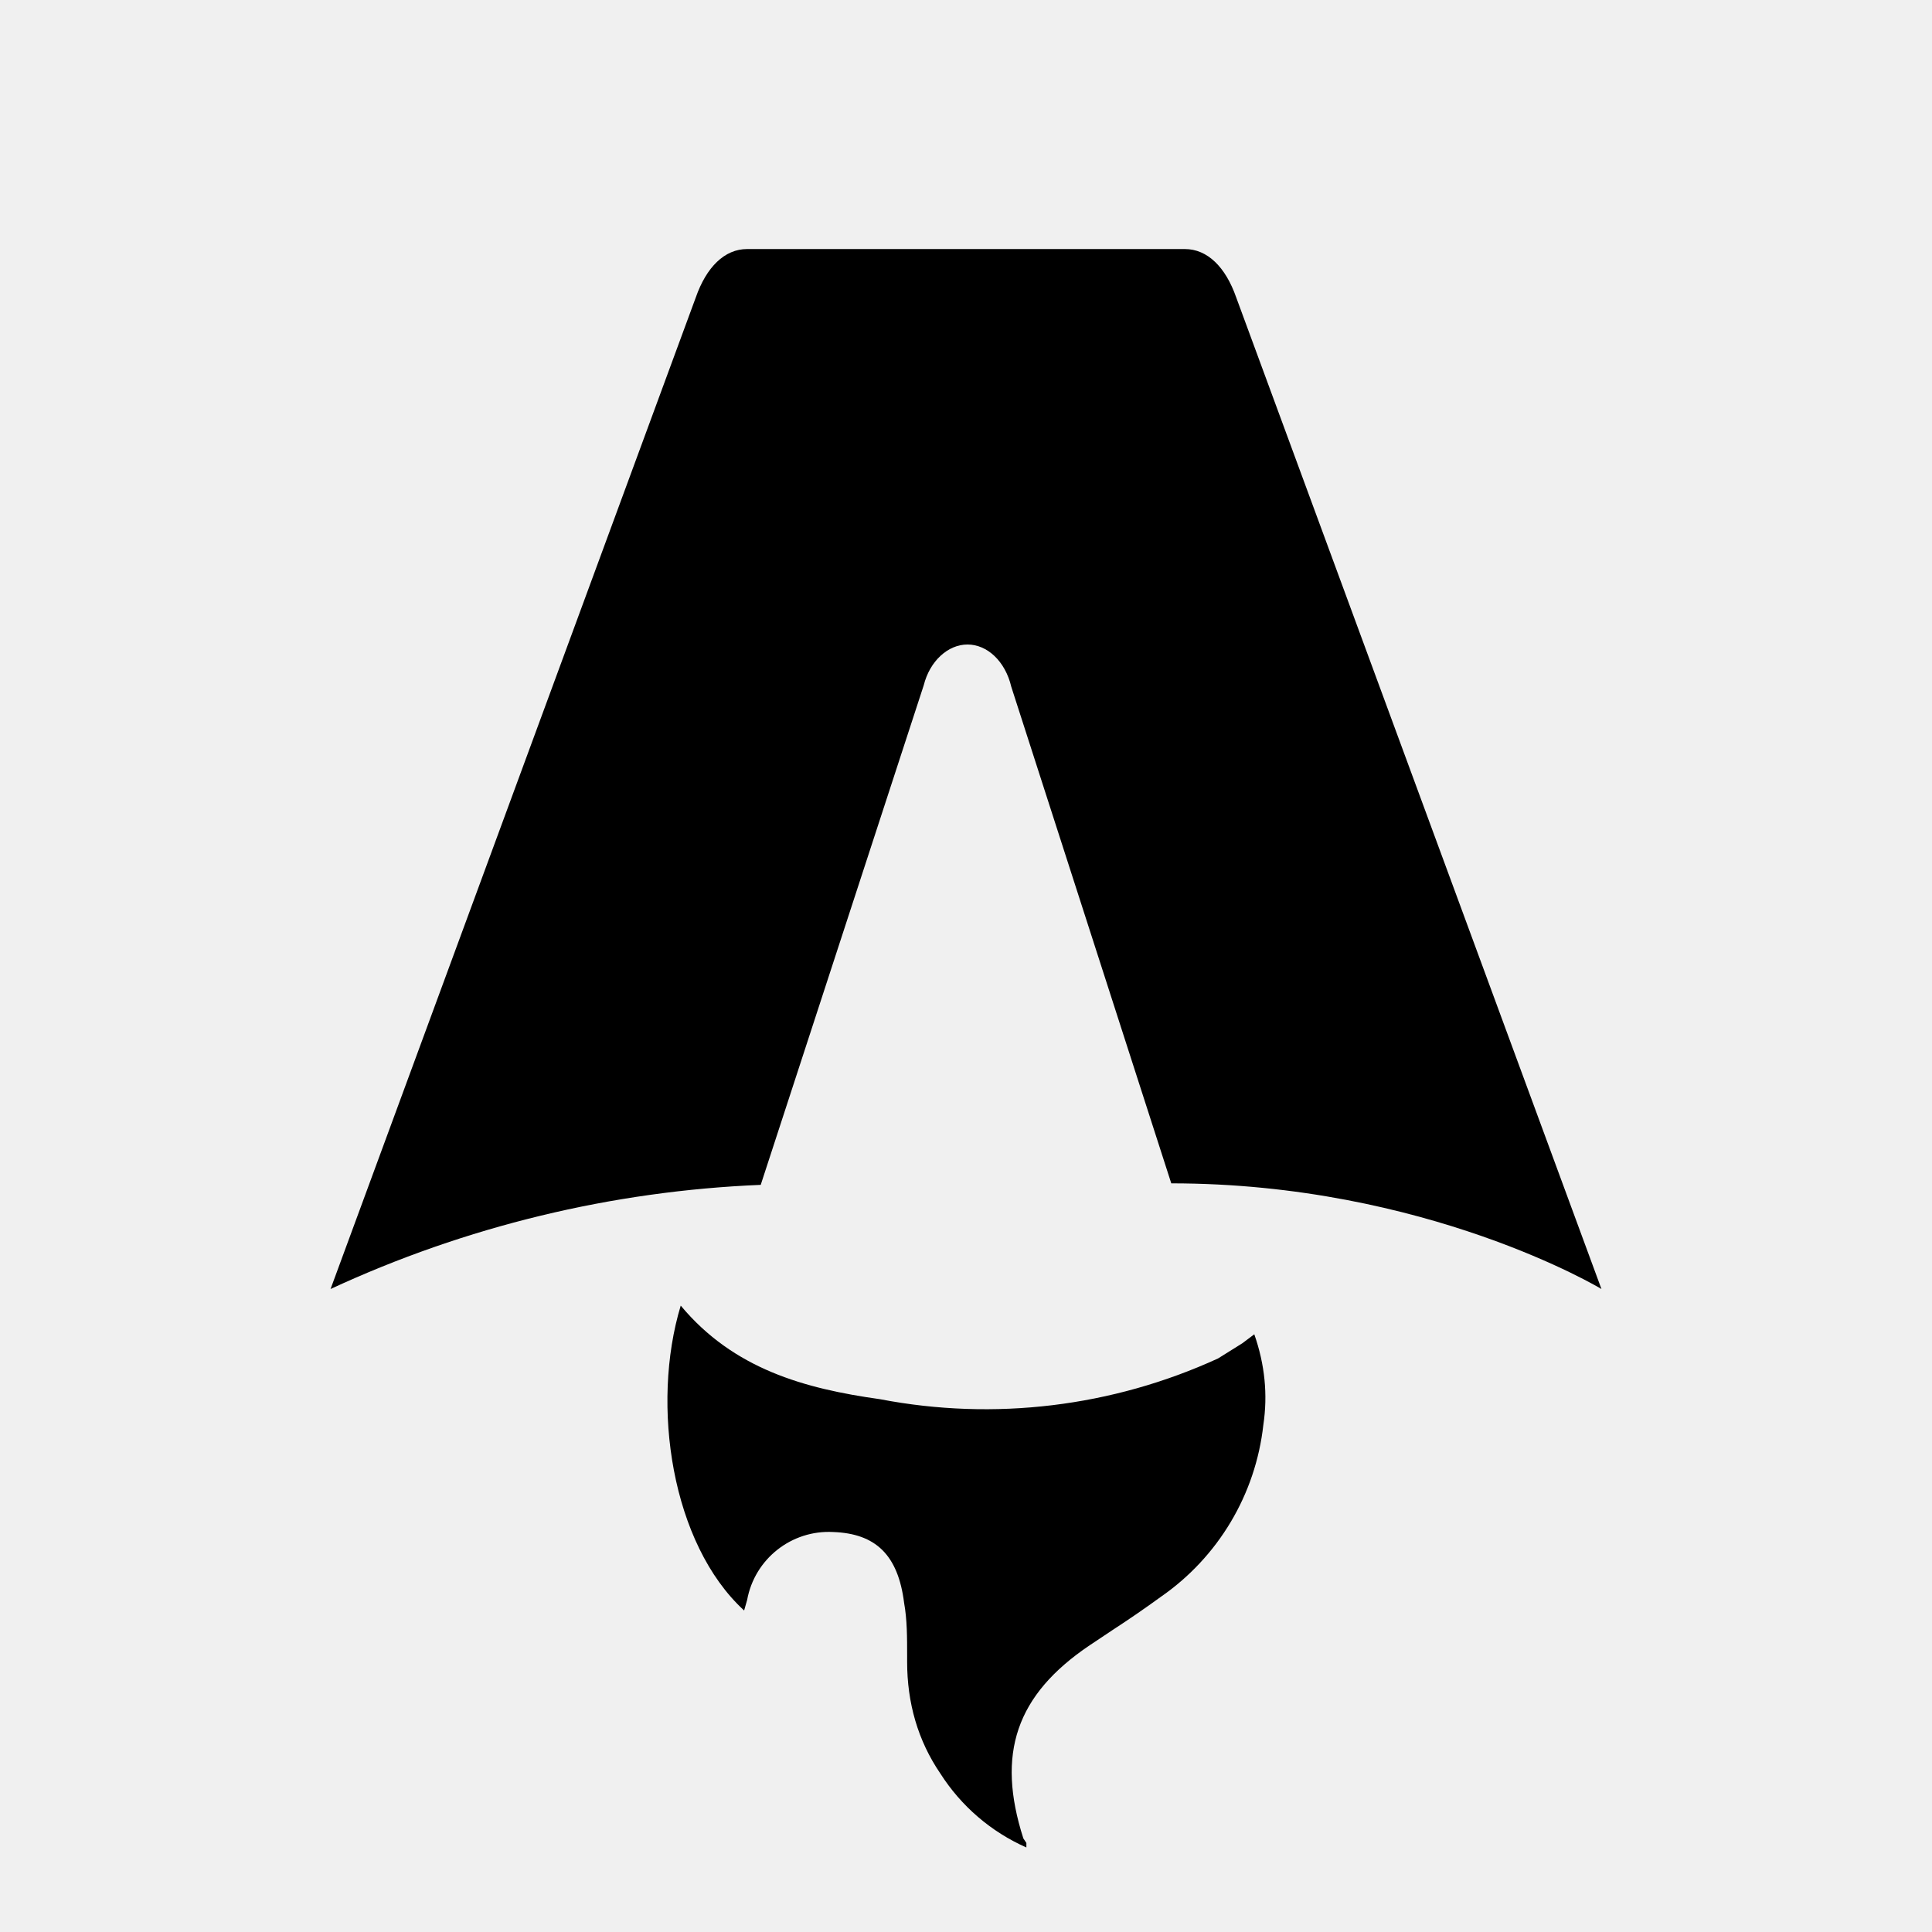
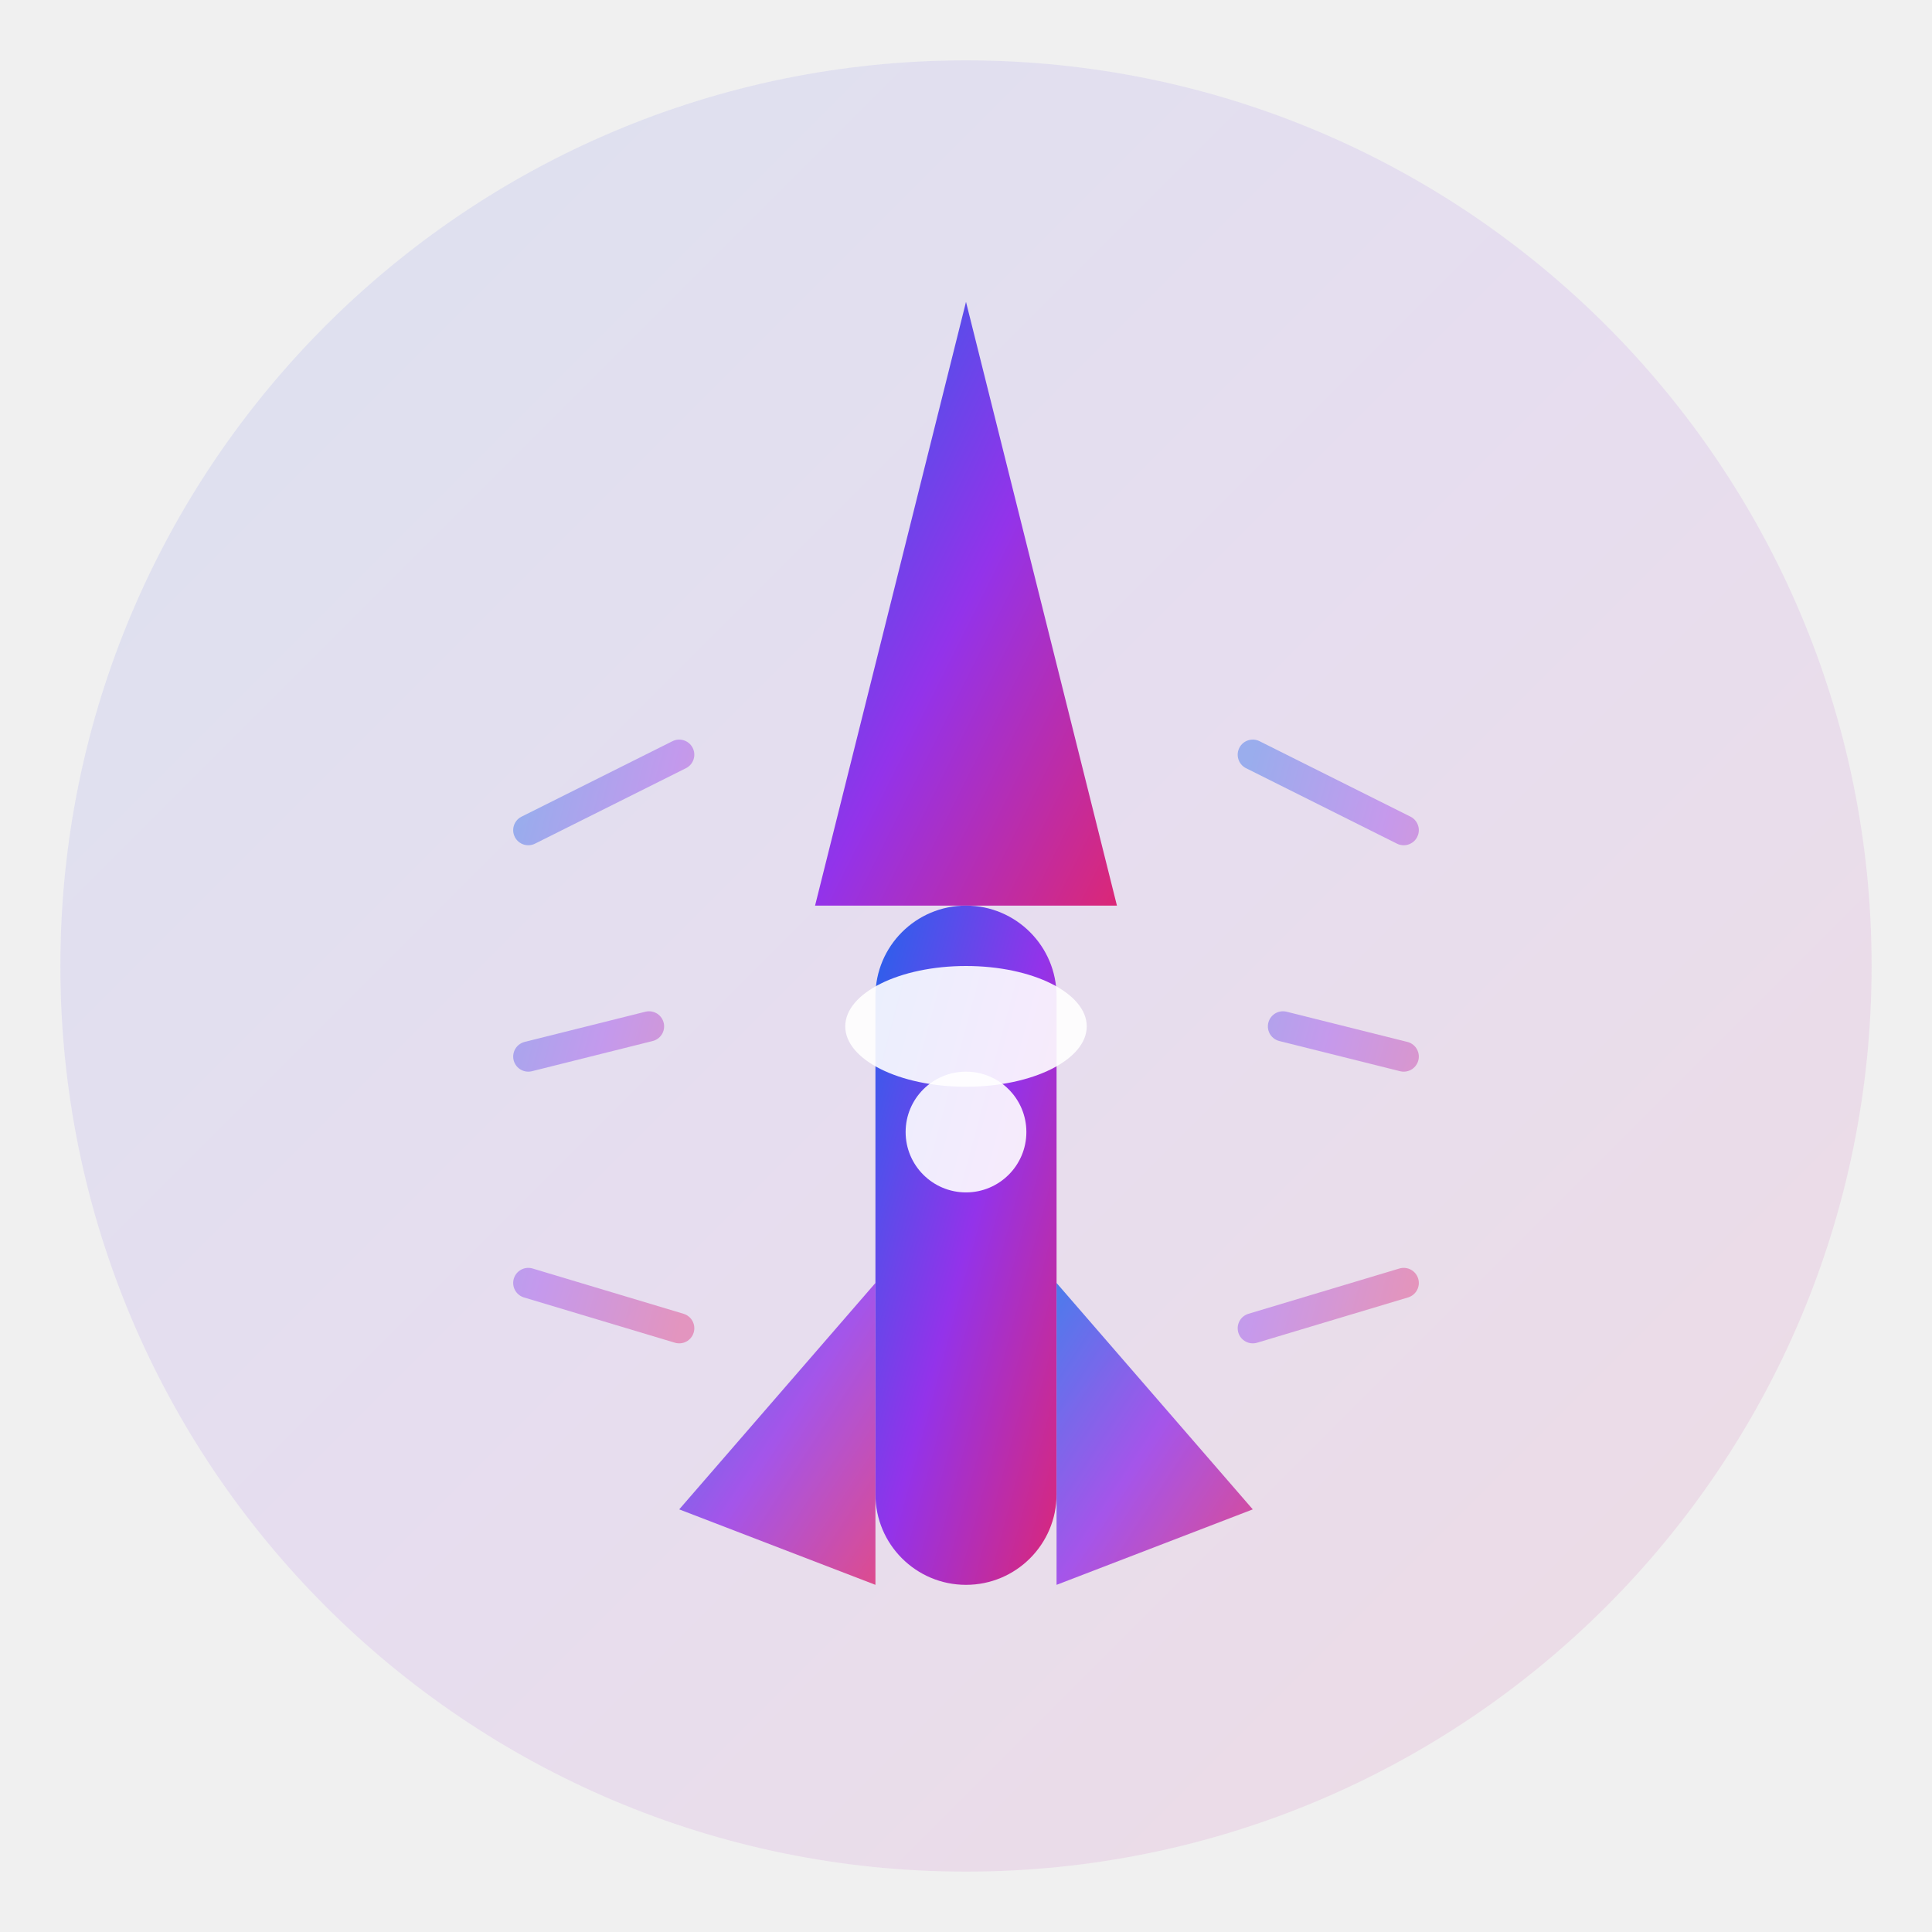
- <svg xmlns="http://www.w3.org/2000/svg" fill="none" viewBox="0 0 128 128">
-   <path d="M50.4 78.5a75.1 75.1 0 0 0-28.5 6.9l24.2-65.7c.7-2 1.9-3.2 3.4-3.2h29c1.5 0 2.7 1.2 3.4 3.2l24.2 65.7s-11.6-7-28.5-7L67 45.5c-.4-1.7-1.6-2.8-2.9-2.8-1.3 0-2.5 1.1-2.9 2.7L50.4 78.5Zm-1.1 28.2Zm-4.2-20.2c-2 6.6-.6 15.8 4.2 20.2a17.5 17.5 0 0 1 .2-.7 5.5 5.5 0 0 1 5.7-4.5c2.8.1 4.3 1.5 4.7 4.7.2 1.1.2 2.3.2 3.5v.4c0 2.7.7 5.2 2.2 7.4a13 13 0 0 0 5.7 4.9v-.3l-.2-.3c-1.8-5.6-.5-9.5 4.4-12.8l1.5-1a73 73 0 0 0 3.2-2.2 16 16 0 0 0 6.8-11.4c.3-2 .1-4-.6-6l-.8.6-1.6 1a37 37 0 0 1-22.4 2.7c-5-.7-9.7-2-13.2-6.2Z" />
+ <svg xmlns="http://www.w3.org/2000/svg" viewBox="0 0 128 128">
+   <defs>
+     <linearGradient id="logoGradient" x1="0%" y1="0%" x2="100%" y2="100%">
+       <stop offset="0%" style="stop-color:#2563eb;stop-opacity:1" />
+       <stop offset="50%" style="stop-color:#9333ea;stop-opacity:1" />
+       <stop offset="100%" style="stop-color:#db2777;stop-opacity:1" />
+     </linearGradient>
+   </defs>
+   <circle cx="64" cy="64" r="60" fill="url(#logoGradient)" opacity="0.1" />
+   <path d="M64 20 L74 60 L54 60 Z" fill="url(#logoGradient)" />
+   <rect x="58" y="60" width="12" height="45" rx="6" fill="url(#logoGradient)" />
+   <path d="M58 85 L45 100 L58 105 Z" fill="url(#logoGradient)" opacity="0.8" />
+   <path d="M70 85 L83 100 L70 105 Z" fill="url(#logoGradient)" opacity="0.8" />
+   <ellipse cx="64" cy="68" rx="8" ry="4" fill="#fff" opacity="0.9" />
+   <circle cx="64" cy="75" r="4" fill="#fff" opacity="0.9" />
+   <path d="M35 55 L45 50 M35 70 L43 68 M35 85 L45 88" stroke="url(#logoGradient)" stroke-width="2" stroke-linecap="round" opacity="0.4" />
+   <path d="M93 55 L83 50 M93 70 L85 68 M93 85 L83 88" stroke="url(#logoGradient)" stroke-width="2" stroke-linecap="round" opacity="0.4" />
  <style>
-         path { fill: #000; }
-         @media (prefers-color-scheme: dark) {
-             path { fill: #FFF; }
-         }
-     </style>
+     @media (prefers-color-scheme: dark) {
+       circle[fill="url(#logoGradient)"][opacity="0.1"] { opacity: 0.2; }
+     }
+   </style>
</svg>
